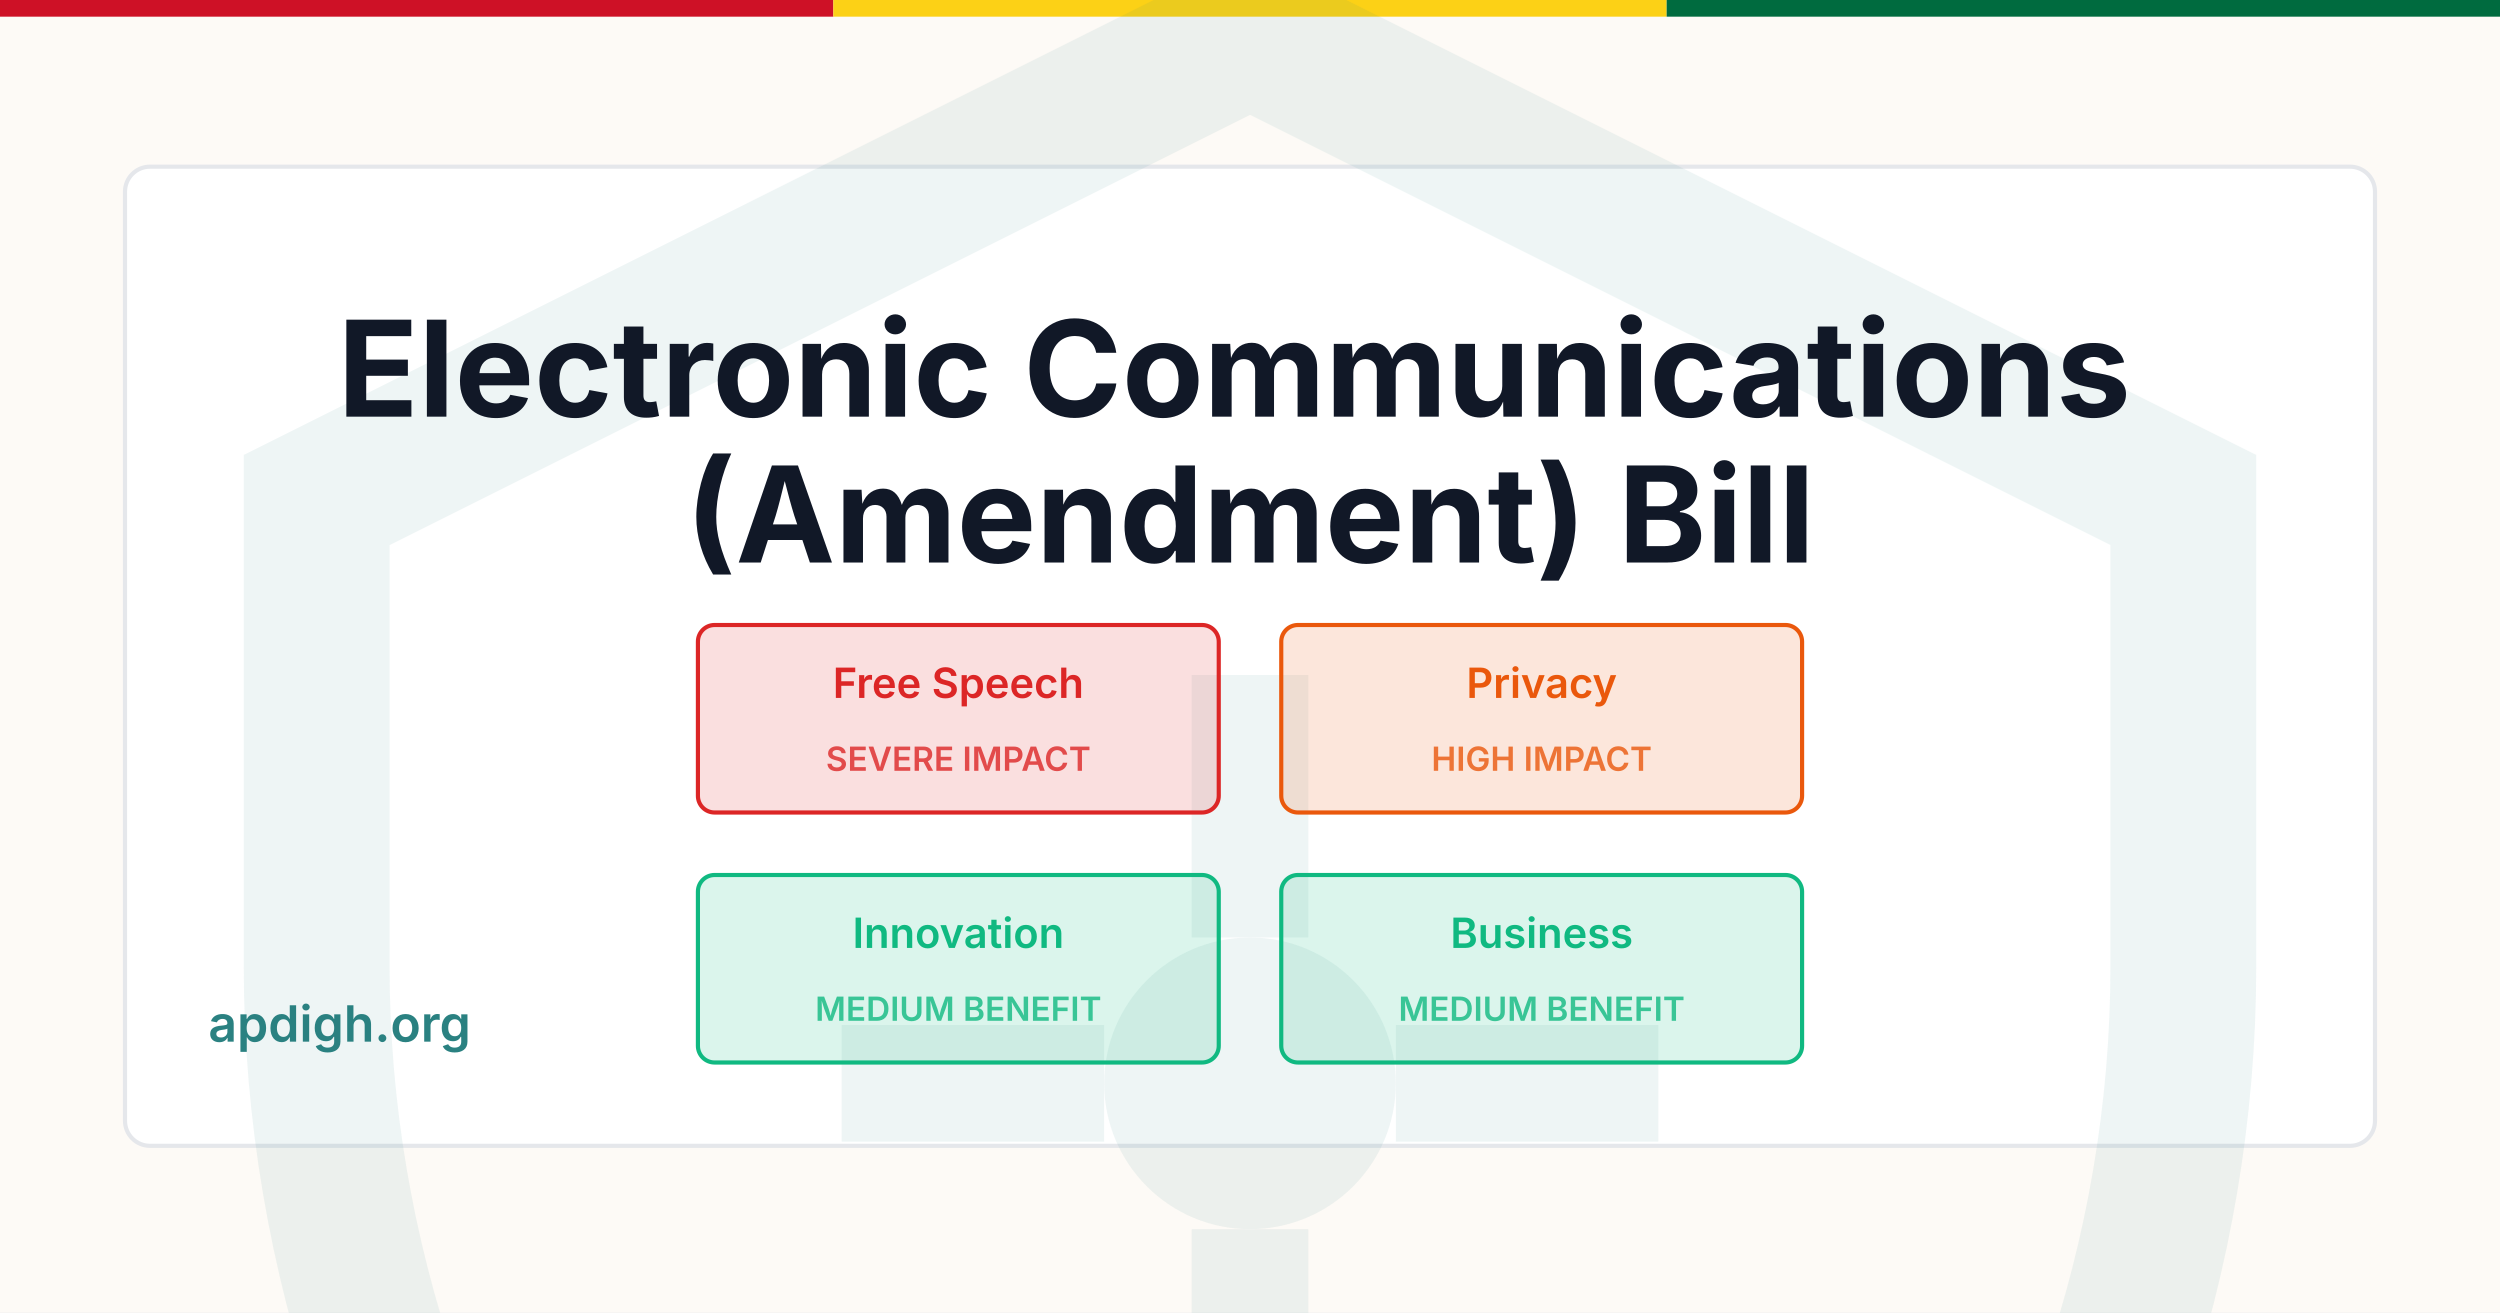
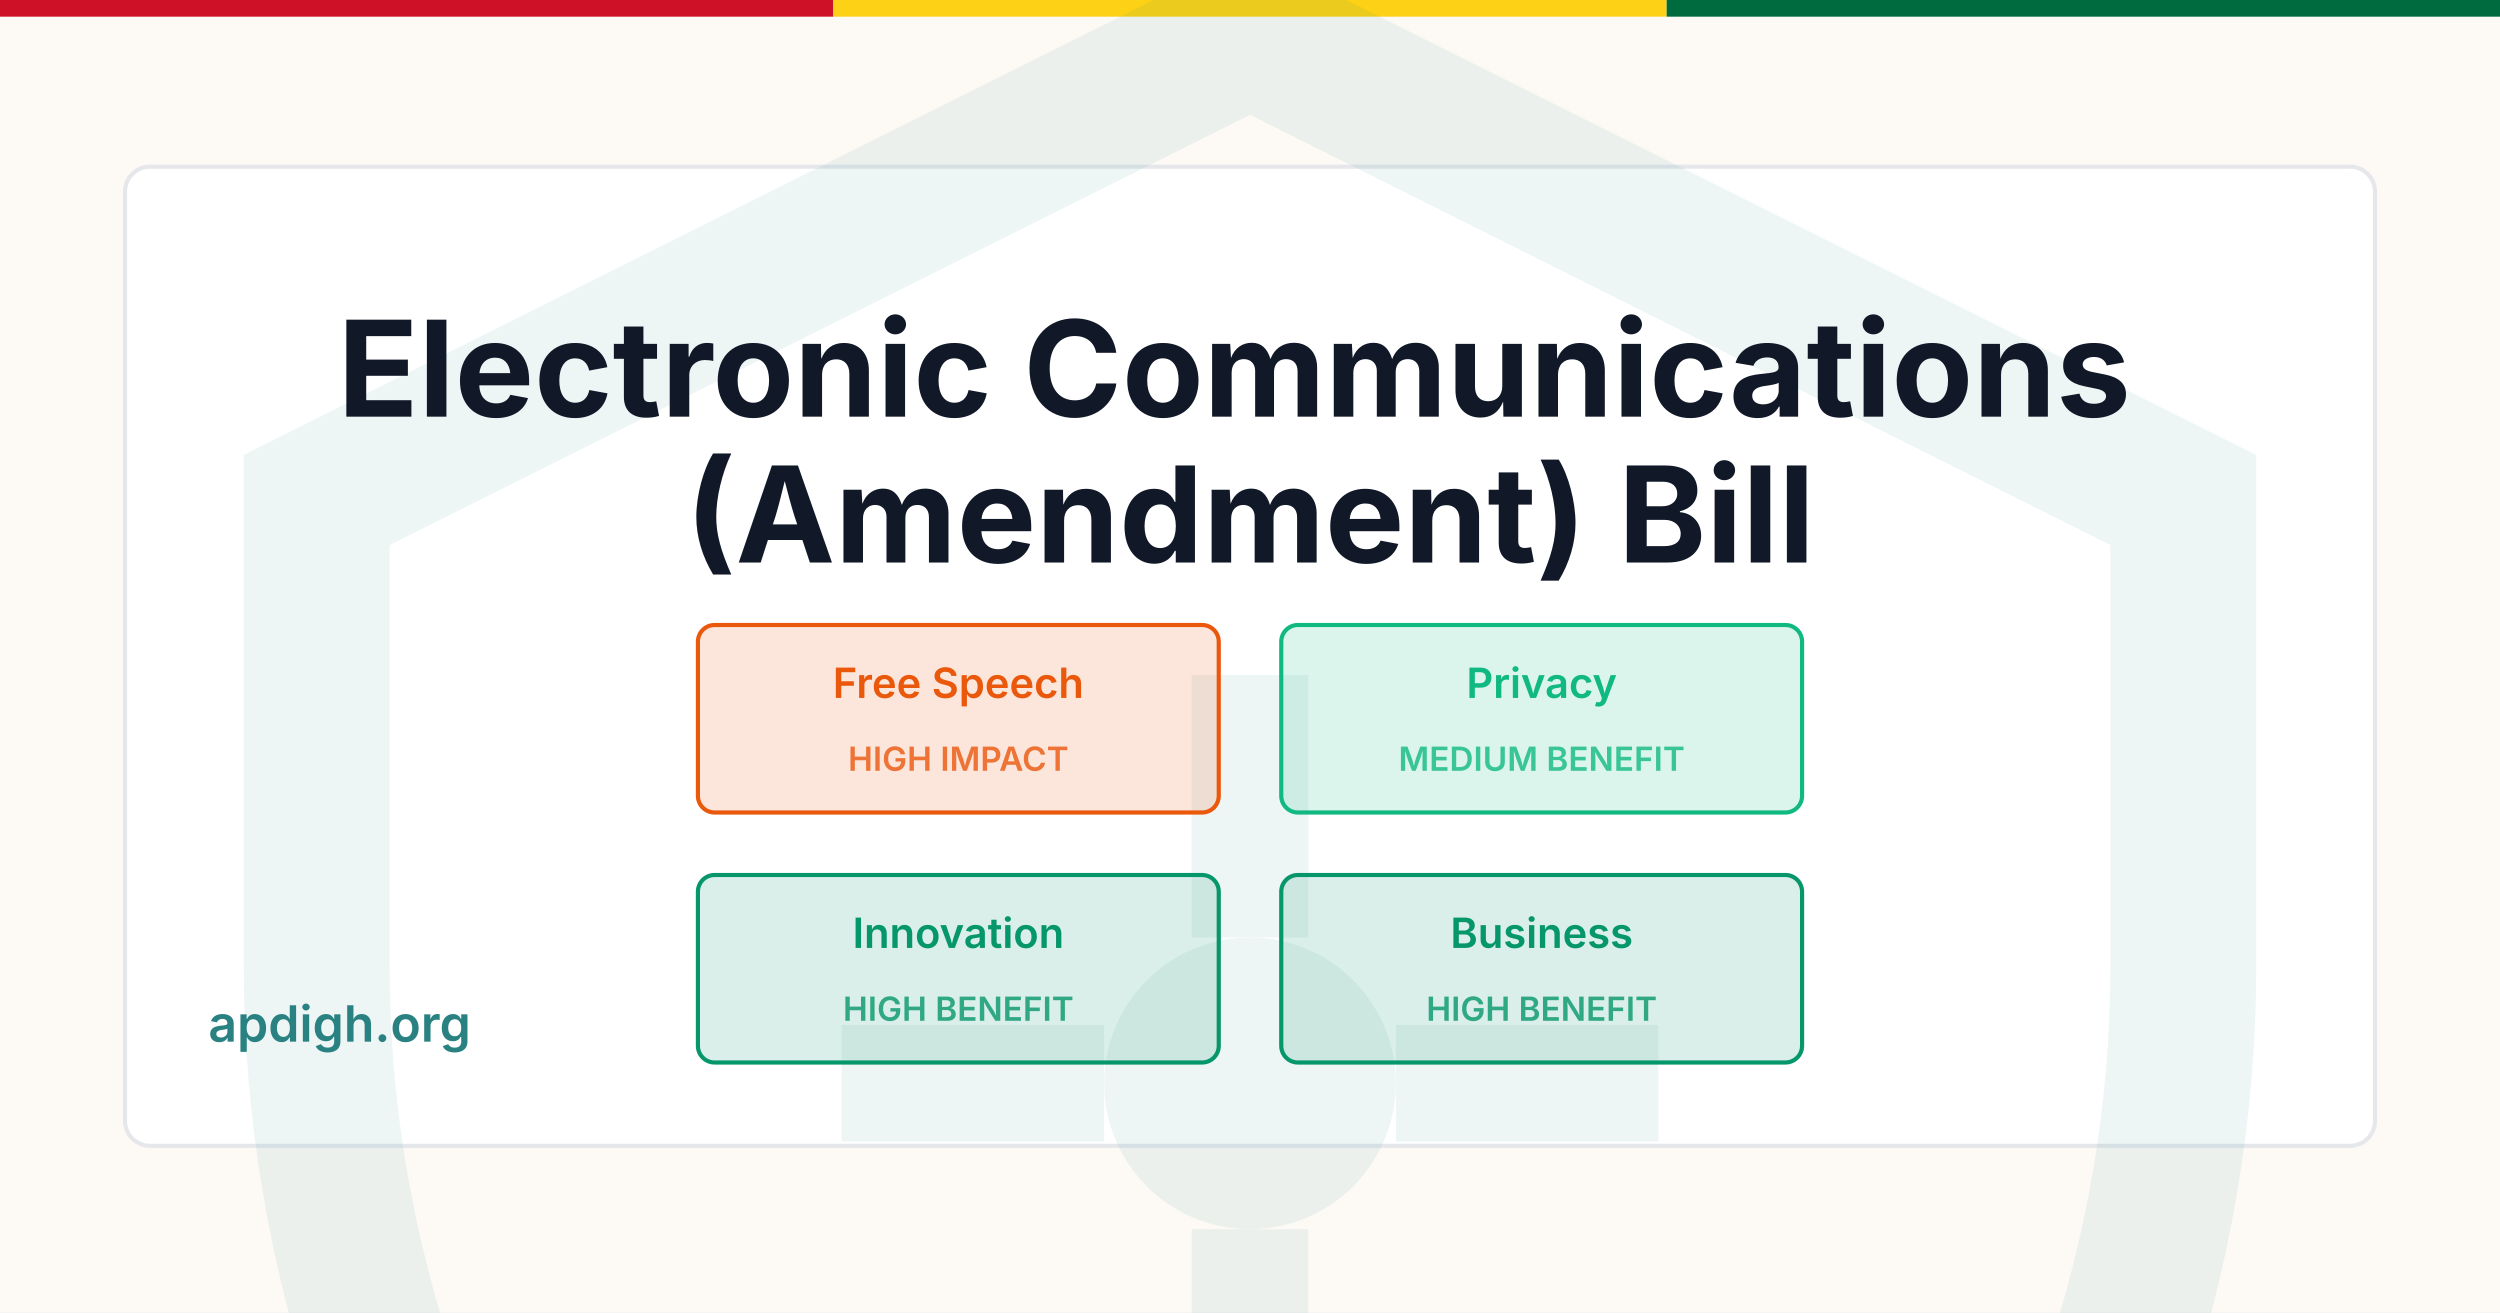
<svg xmlns="http://www.w3.org/2000/svg" width="1200" height="630" viewBox="0 0 1200 630">
  <rect width="1200" height="630" fill="#FDFAF6" />
  <rect x="0" y="0" width="400" height="8" fill="#CE1126" />
  <rect x="400" y="0" width="400" height="8" fill="#FCD116" />
  <rect x="800" y="0" width="400" height="8" fill="#006B3F" />
  <rect x="60" y="80" width="1080" height="470" fill="white" stroke="#E5E7EB" stroke-width="2" rx="12" />
  <g transform="translate(40, -40) scale(28)" opacity="0.08">
    <path d="M20 2L4 10V18C4 27.94 10.84 37.14 20 39C29.16 37.14 36 27.94 36 18V10L20 2Z" fill="none" stroke="#2A8181" stroke-width="2.5" />
    <circle cx="20" cy="20" r="2.5" fill="#2A8181" />
    <line x1="20" y1="17.5" x2="20" y2="13" stroke="#2A8181" stroke-width="2" />
    <line x1="20" y1="22.5" x2="20" y2="27" stroke="#2A8181" stroke-width="2" />
    <line x1="17.5" y1="20" x2="13" y2="20" stroke="#2A8181" stroke-width="2" />
    <line x1="22.5" y1="20" x2="27" y2="20" stroke="#2A8181" stroke-width="2" />
  </g>
  <text x="600" y="200" font-family="Inter, system-ui, sans-serif" font-size="64" font-weight="700" fill="#111827" text-anchor="middle">
    <tspan x="600" dy="0">Electronic Communications</tspan>
    <tspan x="600" dy="70">(Amendment) Bill</tspan>
  </text>
  <text x="100" y="500" font-family="Inter, system-ui, sans-serif" font-size="24" font-weight="600" fill="#2A8181">
    apdigh.org
  </text>
  <g transform="translate(335, 300)">
-     <rect x="0" y="0" width="250" height="90" rx="8" fill="#DC2626" opacity="0.15" />
-     <rect x="0" y="0" width="250" height="90" rx="8" fill="none" stroke="#DC2626" stroke-width="2" />
-     <text x="125" y="35" font-family="Inter, system-ui, sans-serif" font-size="20" font-weight="600" fill="#DC2626" text-anchor="middle">Free Speech</text>
-     <text x="125" y="70" font-family="Inter, system-ui, sans-serif" font-size="16" font-weight="600" fill="#DC2626" text-anchor="middle" opacity="0.8">SEVERE IMPACT</text>
+     <rect x="0" y="0" width="250" height="90" rx="8" fill="#EA580C" opacity="0.15" />
+     <rect x="0" y="0" width="250" height="90" rx="8" fill="none" stroke="#EA580C" stroke-width="2" />
+     <text x="125" y="35" font-family="Inter, system-ui, sans-serif" font-size="20" font-weight="600" fill="#EA580C" text-anchor="middle">Free Speech</text>
+     <text x="125" y="70" font-family="Inter, system-ui, sans-serif" font-size="16" font-weight="600" fill="#EA580C" text-anchor="middle" opacity="0.8">HIGH IMPACT</text>
  </g>
  <g transform="translate(615, 300)">
-     <rect x="0" y="0" width="250" height="90" rx="8" fill="#EA580C" opacity="0.15" />
-     <rect x="0" y="0" width="250" height="90" rx="8" fill="none" stroke="#EA580C" stroke-width="2" />
-     <text x="125" y="35" font-family="Inter, system-ui, sans-serif" font-size="20" font-weight="600" fill="#EA580C" text-anchor="middle">Privacy</text>
-     <text x="125" y="70" font-family="Inter, system-ui, sans-serif" font-size="16" font-weight="600" fill="#EA580C" text-anchor="middle" opacity="0.8">HIGH IMPACT</text>
+     <rect x="0" y="0" width="250" height="90" rx="8" fill="#10B981" opacity="0.15" />
+     <rect x="0" y="0" width="250" height="90" rx="8" fill="none" stroke="#10B981" stroke-width="2" />
+     <text x="125" y="35" font-family="Inter, system-ui, sans-serif" font-size="20" font-weight="600" fill="#10B981" text-anchor="middle">Privacy</text>
+     <text x="125" y="70" font-family="Inter, system-ui, sans-serif" font-size="16" font-weight="600" fill="#10B981" text-anchor="middle" opacity="0.8">MEDIUM BENEFIT</text>
  </g>
  <g transform="translate(335, 420)">
-     <rect x="0" y="0" width="250" height="90" rx="8" fill="#10B981" opacity="0.15" />
-     <rect x="0" y="0" width="250" height="90" rx="8" fill="none" stroke="#10B981" stroke-width="2" />
-     <text x="125" y="35" font-family="Inter, system-ui, sans-serif" font-size="20" font-weight="600" fill="#10B981" text-anchor="middle">Innovation</text>
-     <text x="125" y="70" font-family="Inter, system-ui, sans-serif" font-size="16" font-weight="600" fill="#10B981" text-anchor="middle" opacity="0.8">MEDIUM BENEFIT</text>
+     <rect x="0" y="0" width="250" height="90" rx="8" fill="#059669" opacity="0.15" />
+     <rect x="0" y="0" width="250" height="90" rx="8" fill="none" stroke="#059669" stroke-width="2" />
+     <text x="125" y="35" font-family="Inter, system-ui, sans-serif" font-size="20" font-weight="600" fill="#059669" text-anchor="middle">Innovation</text>
+     <text x="125" y="70" font-family="Inter, system-ui, sans-serif" font-size="16" font-weight="600" fill="#059669" text-anchor="middle" opacity="0.8">HIGH BENEFIT</text>
  </g>
  <g transform="translate(615, 420)">
-     <rect x="0" y="0" width="250" height="90" rx="8" fill="#10B981" opacity="0.15" />
-     <rect x="0" y="0" width="250" height="90" rx="8" fill="none" stroke="#10B981" stroke-width="2" />
-     <text x="125" y="35" font-family="Inter, system-ui, sans-serif" font-size="20" font-weight="600" fill="#10B981" text-anchor="middle">Business</text>
-     <text x="125" y="70" font-family="Inter, system-ui, sans-serif" font-size="16" font-weight="600" fill="#10B981" text-anchor="middle" opacity="0.8">MEDIUM BENEFIT</text>
+     <rect x="0" y="0" width="250" height="90" rx="8" fill="#059669" opacity="0.15" />
+     <rect x="0" y="0" width="250" height="90" rx="8" fill="none" stroke="#059669" stroke-width="2" />
+     <text x="125" y="35" font-family="Inter, system-ui, sans-serif" font-size="20" font-weight="600" fill="#059669" text-anchor="middle">Business</text>
+     <text x="125" y="70" font-family="Inter, system-ui, sans-serif" font-size="16" font-weight="600" fill="#059669" text-anchor="middle" opacity="0.8">HIGH BENEFIT</text>
  </g>
</svg>
